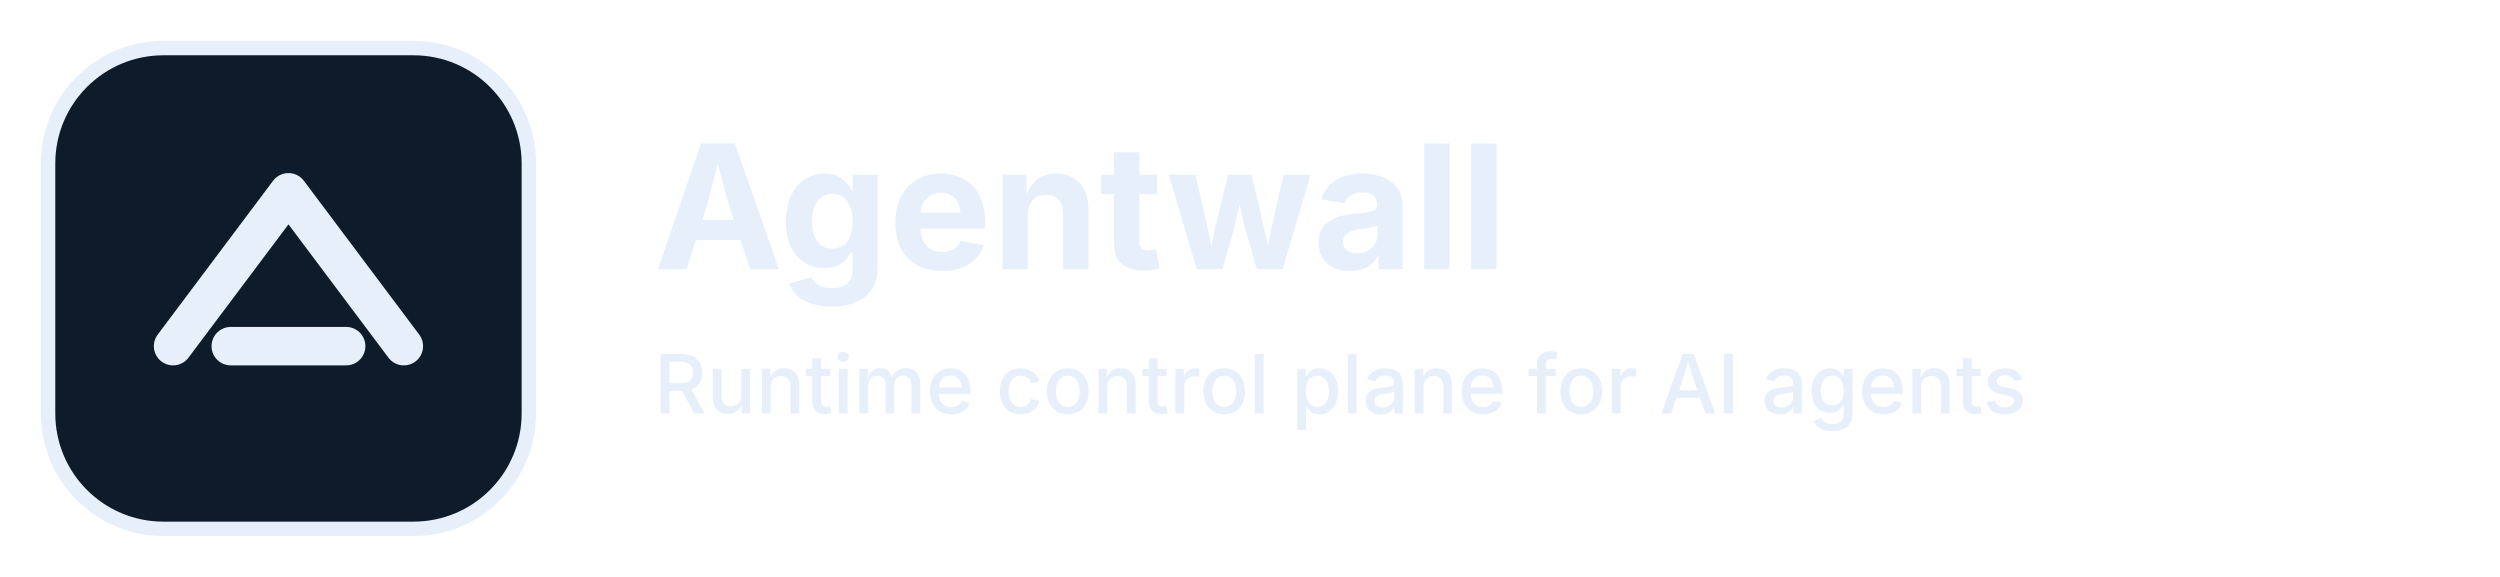
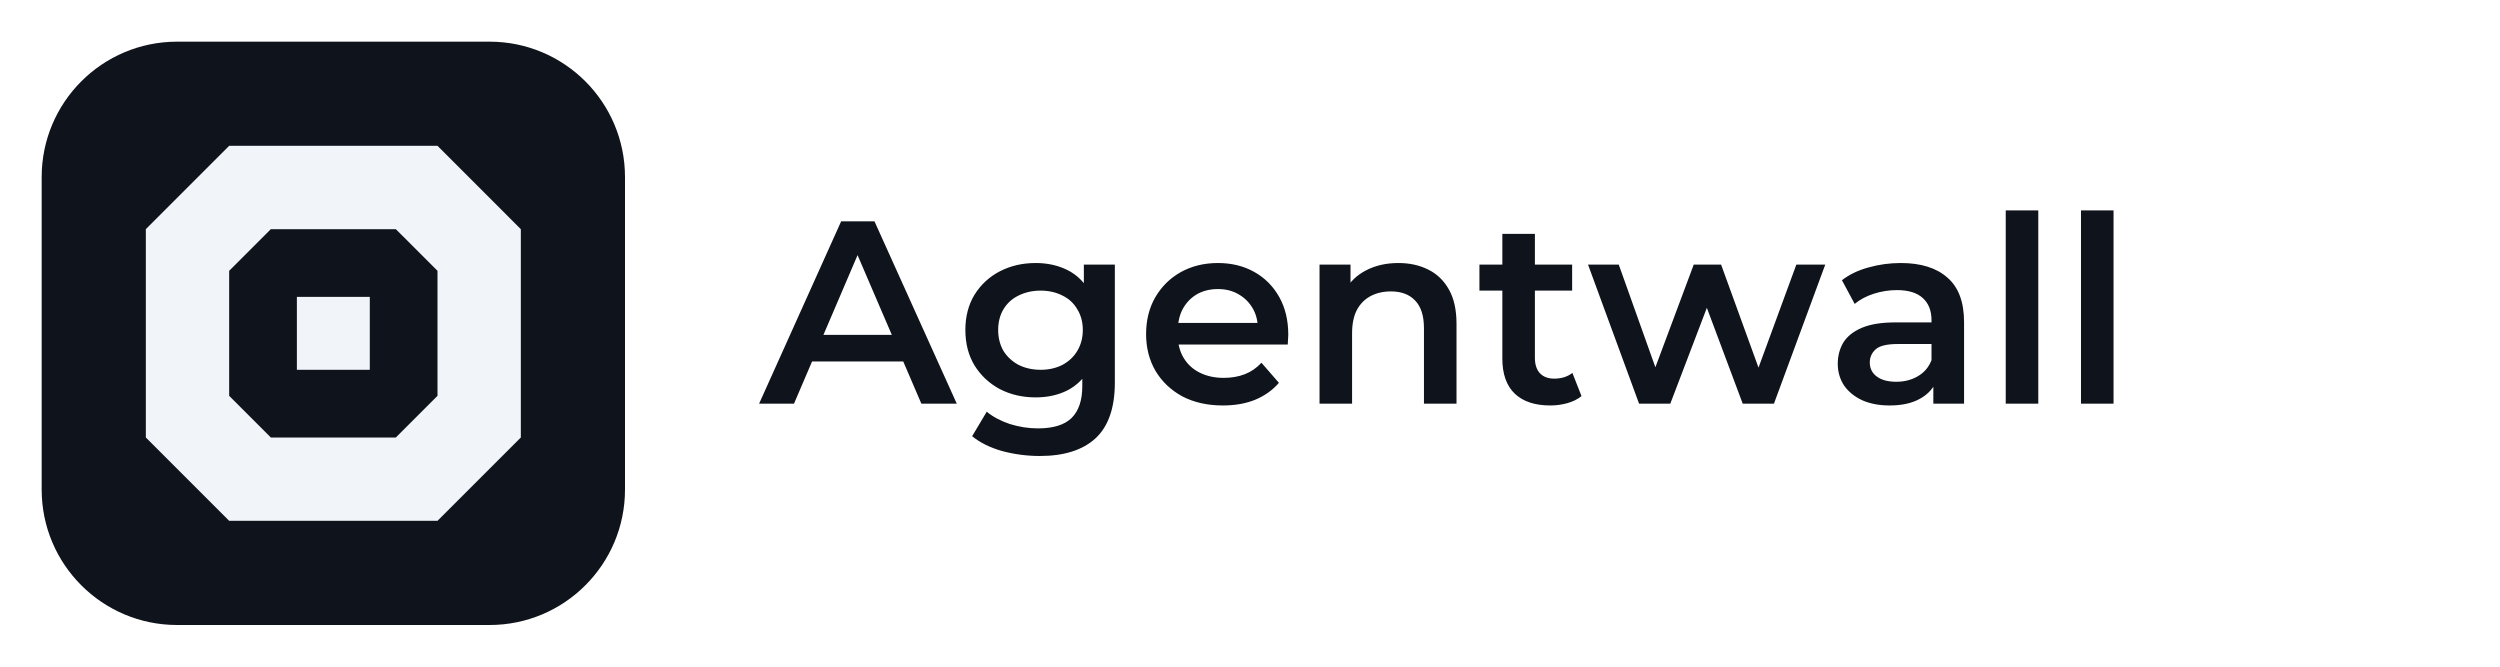
- <svg xmlns="http://www.w3.org/2000/svg" width="520" height="120" viewBox="0 0 520 120" fill="none" role="img" aria-label="Agentwall monochrome logo">
-   <rect x="10" y="10" width="100" height="100" rx="24" fill="#0D1B2A" stroke="#E7F0FA" stroke-width="3" />
-   <path d="M36 72L60 40L84 72" stroke="#E7F0FA" stroke-width="8" stroke-linecap="round" stroke-linejoin="round" />
-   <path d="M48 72H72" stroke="#E7F0FA" stroke-width="8" stroke-linecap="round" />
-   <text x="136" y="56" fill="#E7F0FA" font-family="Inter, Segoe UI, system-ui, sans-serif" font-size="36" font-weight="700">Agentwall</text>
-   <text x="136" y="86" fill="#E7F0FA" font-family="Inter, Segoe UI, system-ui, sans-serif" font-size="17" font-weight="500">Runtime control plane for AI agents</text>
+ <svg xmlns="http://www.w3.org/2000/svg" width="960" height="256" viewBox="0 0 960 256" fill="none" role="img" aria-labelledby="agentwall-public-monochrome-title agentwall-public-monochrome-description">
+   <g data-part="mark" transform="scale(0.5)">
+     <rect data-mark-part="field" x="32" y="32" width="448" height="448" rx="104" fill="#0F131B" />
+     <path data-mark-part="frame" fill="#F1F5FA" fill-rule="evenodd" clip-rule="evenodd" d="M176 112H336L400 176V336L336 400H176L112 336V176L176 112ZM208 176L176 208V304L208 336H304L336 304V208L304 176H208Z" />
+     <rect data-mark-part="action" x="228" y="228" width="56" height="56" fill="#F1F5FA" />
+   </g>
+   <path data-part="wordmark" fill="#0F131B" transform="translate(292 155) scale(0.1 -0.1)" d="M-5 0L310 700L438 700L754 0L618 0L347 631L399 631L129 0ZM140 162L175 264L553 264L588 162ZM1073 -201Q999 -201 928 -182Q858 -162 813 -125L869 -31Q904 -60 957 -78Q1011 -95 1066 -95Q1154 -95 1195 -55Q1236 -14 1236 67L1236 162L1246 283L1242 404L1242 534L1361 534L1361 81Q1361 -64 1287 -133Q1213 -201 1073 -201ZM1057 24Q981 24 919 56Q858 89 822 147Q787 205 787 283Q787 360 822 418Q858 476 919 508Q981 540 1057 540Q1125 540 1179 513Q1233 486 1265 429Q1298 372 1298 283Q1298 194 1265 136Q1233 79 1179 51Q1125 24 1057 24ZM1076 130Q1123 130 1160 149Q1197 169 1217 203Q1238 238 1238 283Q1238 328 1217 362Q1197 397 1160 415Q1123 434 1076 434Q1029 434 991 415Q954 397 933 362Q913 328 913 283Q913 238 933 203Q954 169 991 149Q1029 130 1076 130ZM1776 -7Q1687 -7 1620 28Q1554 64 1517 126Q1481 188 1481 267Q1481 347 1516 408Q1552 470 1614 505Q1677 540 1757 540Q1835 540 1896 506Q1957 472 1992 410Q2027 348 2027 264Q2027 256 2026 246Q2026 236 2025 227L1580 227L1580 310L1959 310L1910 284Q1911 330 1891 365Q1871 400 1836 420Q1802 440 1757 440Q1711 440 1676 420Q1642 400 1622 364Q1603 329 1603 281L1603 261Q1603 213 1625 176Q1647 139 1687 119Q1727 99 1779 99Q1824 99 1860 113Q1896 127 1924 157L1991 80Q1955 38 1900 15Q1846 -7 1776 -7ZM2147 0L2147 534L2266 534L2266 390L2245 434Q2273 485 2326 512Q2380 540 2450 540Q2514 540 2564 515Q2615 490 2644 438Q2673 387 2673 306L2673 0L2548 0L2548 290Q2548 361 2514 396Q2481 431 2421 431Q2377 431 2343 413Q2309 395 2290 359Q2272 324 2272 270L2272 0ZM3033 -7Q2945 -7 2897 38Q2849 84 2849 173L2849 652L2974 652L2974 176Q2974 138 2993 117Q3013 96 3048 96Q3090 96 3118 118L3153 29Q3131 11 3099 2Q3067 -7 3033 -7ZM2761 434L2761 534L3117 534L3117 434ZM3374 0L3178 534L3296 534L3464 63L3408 63L3584 534L3689 534L3860 63L3805 63L3978 534L4089 534L3892 0L3772 0L3616 417L3653 417L3494 0ZM4504 0L4504 108L4497 131L4497 320Q4497 375 4464 405Q4431 436 4364 436Q4319 436 4275 422Q4232 408 4202 383L4153 474Q4196 507 4255 523Q4315 540 4379 540Q4495 540 4558 484Q4622 429 4622 313L4622 0ZM4336 -7Q4276 -7 4231 13Q4186 34 4161 70Q4137 107 4137 153Q4137 198 4158 234Q4180 270 4229 291Q4278 312 4359 312L4514 312L4514 229L4368 229Q4304 229 4282 208Q4260 188 4260 158Q4260 124 4287 104Q4314 84 4362 84Q4408 84 4444 105Q4481 126 4497 167L4518 92Q4500 45 4453 19Q4407 -7 4336 -7ZM4782 0L4782 742L4907 742L4907 0ZM5071 0L5071 742L5196 742L5196 0Z" />
</svg>
